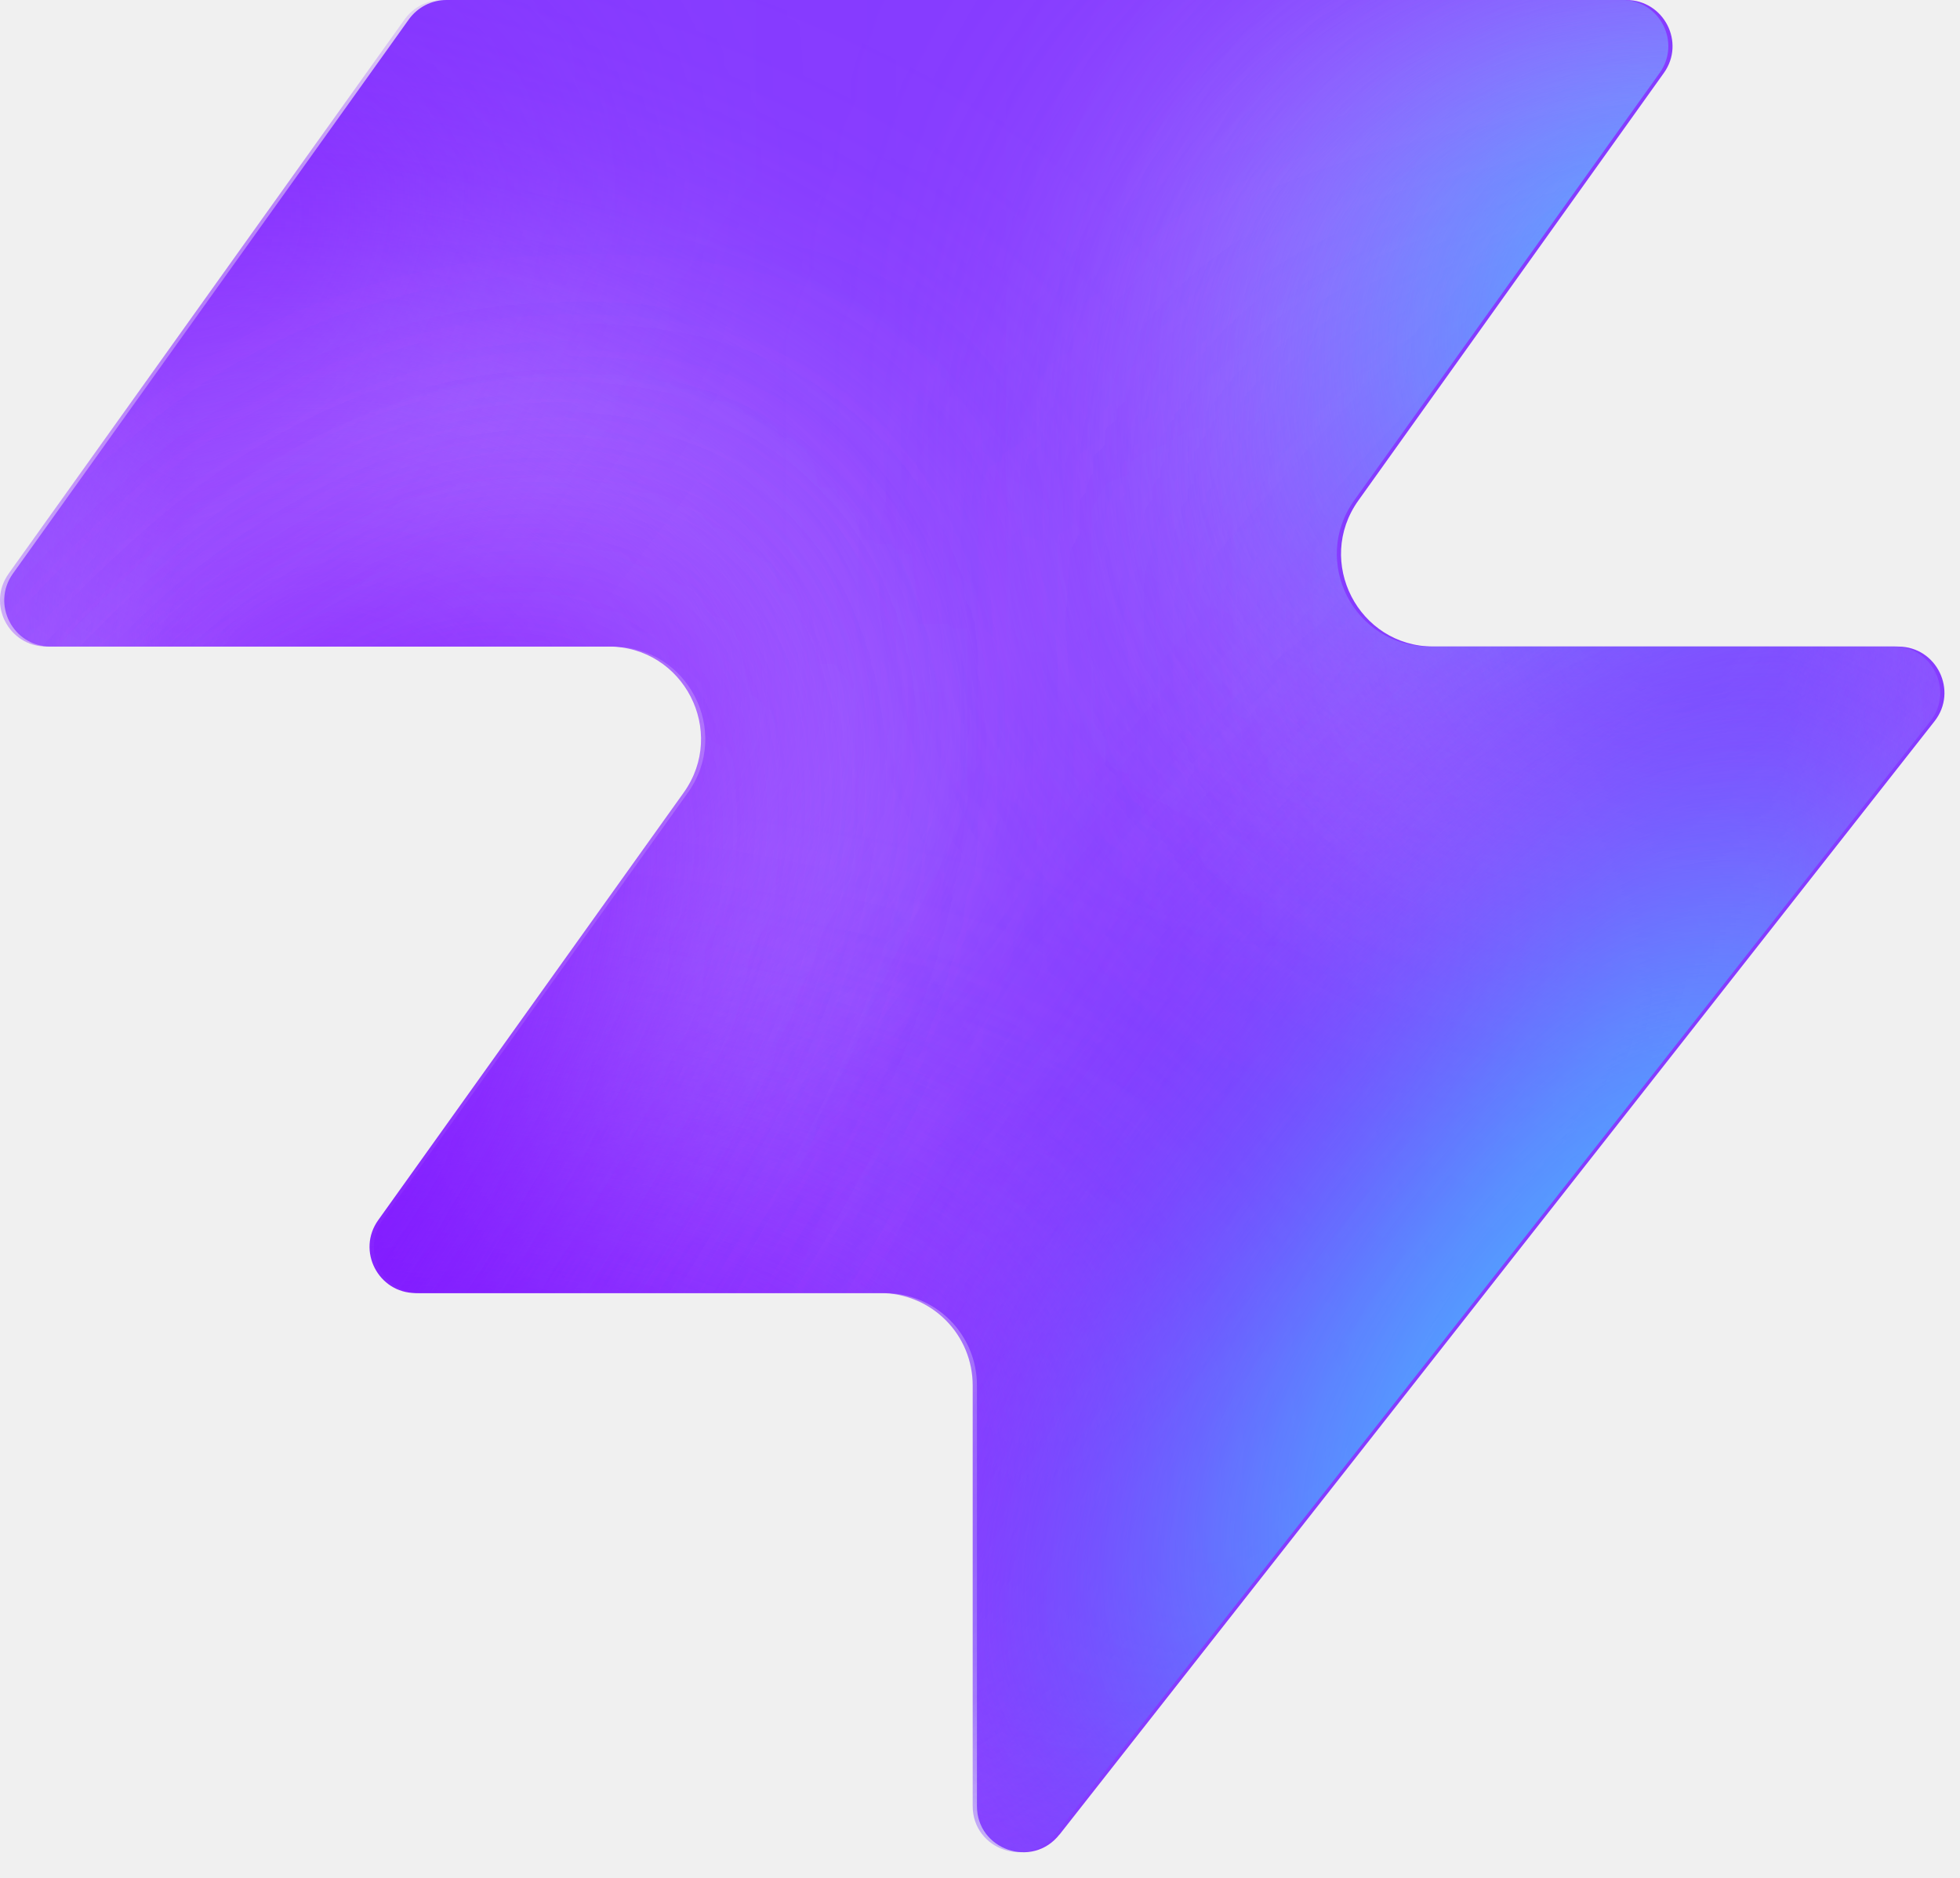
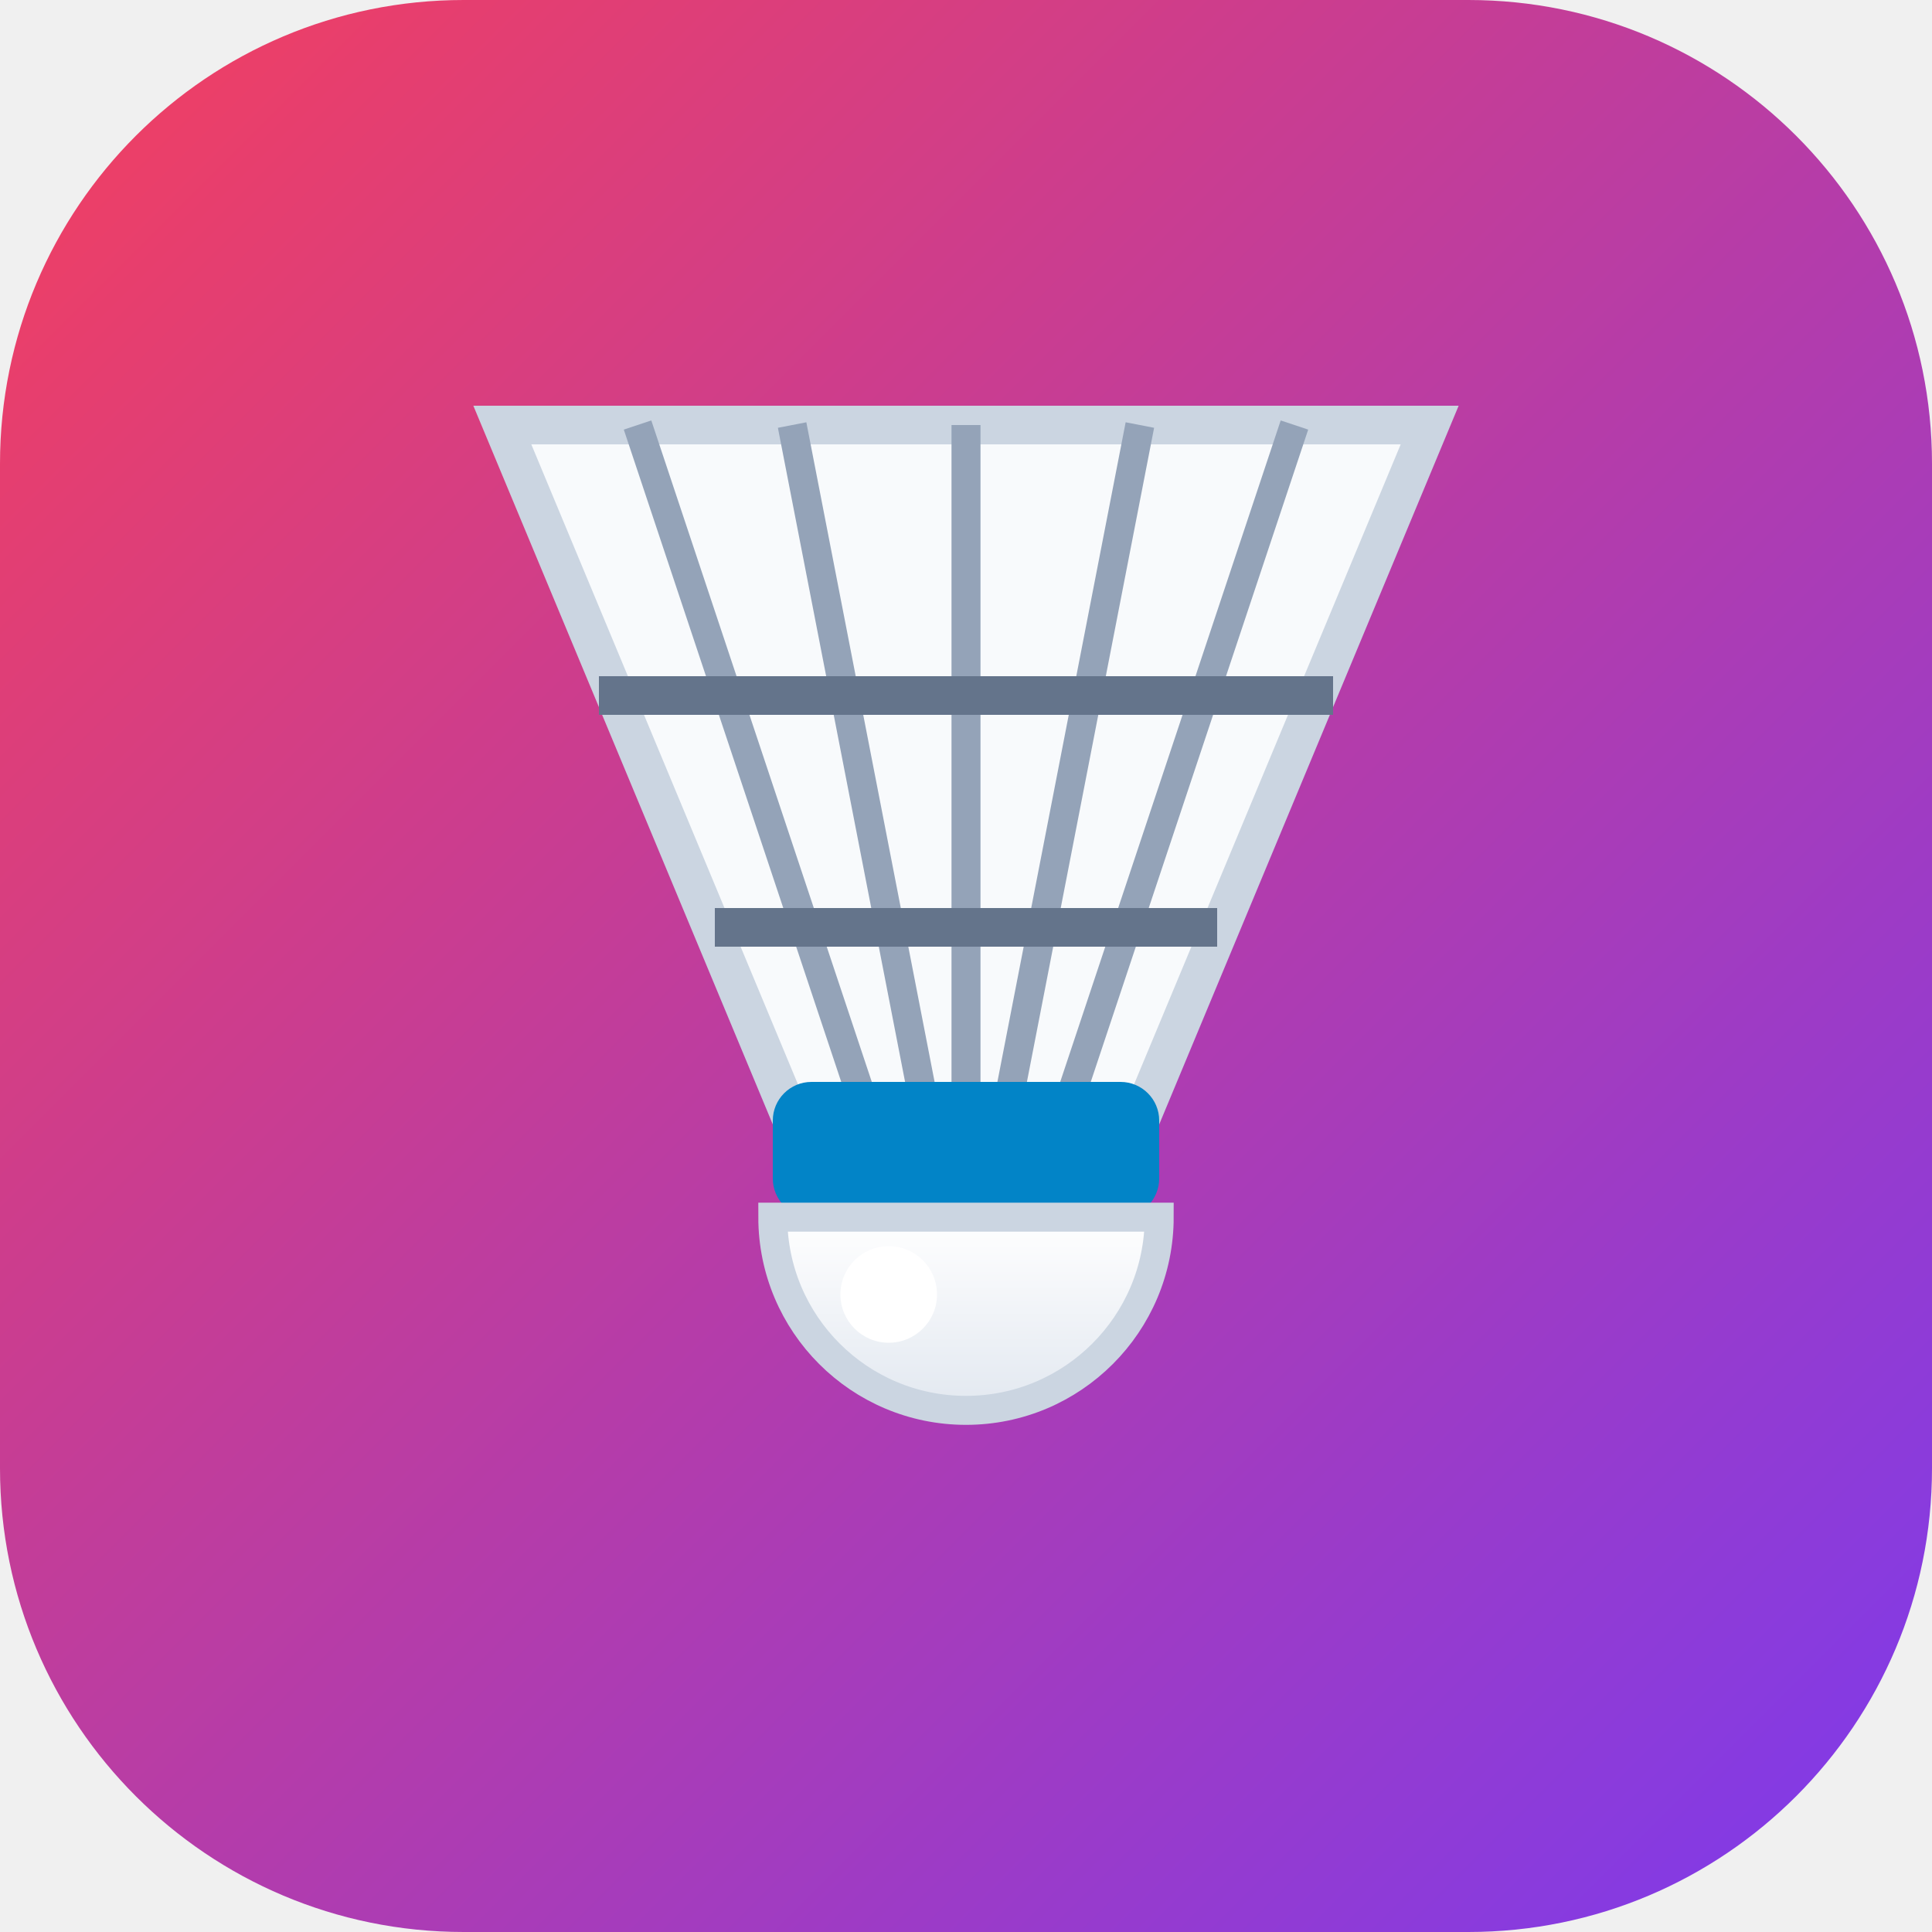
- <svg xmlns="http://www.w3.org/2000/svg" width="48" height="46" fill="none" viewBox="0 0 48 46">
-   <path fill="#863bff" d="M25.946 44.938c-.664.845-2.021.375-2.021-.698V33.937a2.26 2.26 0 0 0-2.262-2.262H10.287c-.92 0-1.456-1.04-.92-1.788l7.48-10.471c1.07-1.497 0-3.578-1.842-3.578H1.237c-.92 0-1.456-1.04-.92-1.788L10.013.474c.214-.297.556-.474.92-.474h28.894c.92 0 1.456 1.04.92 1.788l-7.48 10.471c-1.07 1.498 0 3.579 1.842 3.579h11.377c.943 0 1.473 1.088.89 1.83L25.947 44.94z" style="fill:#863bff;fill:color(display-p3 .525 .23 1);fill-opacity:1" />
-   <mask id="a" width="48" height="46" x="0" y="0" maskUnits="userSpaceOnUse" style="mask-type:alpha">
-     <path fill="#000" d="M25.842 44.938c-.664.844-2.021.375-2.021-.698V33.937a2.26 2.26 0 0 0-2.262-2.262H10.183c-.92 0-1.456-1.04-.92-1.788l7.48-10.471c1.07-1.498 0-3.579-1.842-3.579H1.133c-.92 0-1.456-1.04-.92-1.787L9.91.473c.214-.297.556-.474.92-.474h28.894c.92 0 1.456 1.04.92 1.788l-7.48 10.471c-1.07 1.498 0 3.578 1.842 3.578h11.377c.943 0 1.473 1.088.89 1.832L25.843 44.94z" style="fill:#000;fill-opacity:1" />
-   </mask>
-   <g mask="url(#a)">
-     <g filter="url(#b)">
-       <ellipse cx="5.508" cy="14.704" fill="#ede6ff" rx="5.508" ry="14.704" style="fill:#ede6ff;fill:color(display-p3 .927 .903 1);fill-opacity:1" transform="matrix(.00324 1 1 -.00324 -4.47 31.516)" />
-     </g>
-     <g filter="url(#c)">
-       <ellipse cx="10.399" cy="29.851" fill="#ede6ff" rx="10.399" ry="29.851" style="fill:#ede6ff;fill:color(display-p3 .927 .903 1);fill-opacity:1" transform="matrix(.00324 1 1 -.00324 -39.328 7.883)" />
-     </g>
-     <g filter="url(#d)">
-       <ellipse cx="5.508" cy="30.487" fill="#7e14ff" rx="5.508" ry="30.487" style="fill:#7e14ff;fill:color(display-p3 .492 .077 1);fill-opacity:1" transform="rotate(89.814 -25.913 -14.639)scale(1 -1)" />
-     </g>
-     <g filter="url(#e)">
-       <ellipse cx="5.508" cy="30.599" fill="#7e14ff" rx="5.508" ry="30.599" style="fill:#7e14ff;fill:color(display-p3 .492 .077 1);fill-opacity:1" transform="rotate(89.814 -32.644 -3.334)scale(1 -1)" />
-     </g>
-     <g filter="url(#f)">
-       <ellipse cx="5.508" cy="30.599" fill="#7e14ff" rx="5.508" ry="30.599" style="fill:#7e14ff;fill:color(display-p3 .492 .077 1);fill-opacity:1" transform="matrix(.00324 1 1 -.00324 -34.34 30.47)" />
-     </g>
-     <g filter="url(#g)">
-       <ellipse cx="14.072" cy="22.078" fill="#ede6ff" rx="14.072" ry="22.078" style="fill:#ede6ff;fill:color(display-p3 .927 .903 1);fill-opacity:1" transform="rotate(93.35 24.506 48.493)scale(-1 1)" />
-     </g>
-     <g filter="url(#h)">
-       <ellipse cx="3.47" cy="21.501" fill="#7e14ff" rx="3.47" ry="21.501" style="fill:#7e14ff;fill:color(display-p3 .492 .077 1);fill-opacity:1" transform="rotate(89.009 28.708 47.59)scale(-1 1)" />
-     </g>
-     <g filter="url(#i)">
-       <ellipse cx="3.47" cy="21.501" fill="#7e14ff" rx="3.47" ry="21.501" style="fill:#7e14ff;fill:color(display-p3 .492 .077 1);fill-opacity:1" transform="rotate(89.009 28.708 47.59)scale(-1 1)" />
-     </g>
-     <g filter="url(#j)">
-       <ellipse cx=".387" cy="8.972" fill="#7e14ff" rx="4.407" ry="29.108" style="fill:#7e14ff;fill:color(display-p3 .492 .077 1);fill-opacity:1" transform="rotate(39.51 .387 8.972)" />
-     </g>
-     <g filter="url(#k)">
-       <ellipse cx="47.523" cy="-6.092" fill="#7e14ff" rx="4.407" ry="29.108" style="fill:#7e14ff;fill:color(display-p3 .492 .077 1);fill-opacity:1" transform="rotate(37.892 47.523 -6.092)" />
-     </g>
-     <g filter="url(#l)">
-       <ellipse cx="41.412" cy="6.333" fill="#47bfff" rx="5.971" ry="9.665" style="fill:#47bfff;fill:color(display-p3 .28 .748 1);fill-opacity:1" transform="rotate(37.892 41.412 6.333)" />
-     </g>
-     <g filter="url(#m)">
-       <ellipse cx="-1.879" cy="38.332" fill="#7e14ff" rx="4.407" ry="29.108" style="fill:#7e14ff;fill:color(display-p3 .492 .077 1);fill-opacity:1" transform="rotate(37.892 -1.88 38.332)" />
-     </g>
-     <g filter="url(#n)">
-       <ellipse cx="-1.879" cy="38.332" fill="#7e14ff" rx="4.407" ry="29.108" style="fill:#7e14ff;fill:color(display-p3 .492 .077 1);fill-opacity:1" transform="rotate(37.892 -1.88 38.332)" />
-     </g>
-     <g filter="url(#o)">
-       <ellipse cx="35.651" cy="29.907" fill="#7e14ff" rx="4.407" ry="29.108" style="fill:#7e14ff;fill:color(display-p3 .492 .077 1);fill-opacity:1" transform="rotate(37.892 35.651 29.907)" />
-     </g>
-     <g filter="url(#p)">
-       <ellipse cx="38.418" cy="32.4" fill="#47bfff" rx="5.971" ry="15.297" style="fill:#47bfff;fill:color(display-p3 .28 .748 1);fill-opacity:1" transform="rotate(37.892 38.418 32.4)" />
-     </g>
-   </g>
+ <svg xmlns="http://www.w3.org/2000/svg" viewBox="0 0 100 100">
  <defs>
-     <filter id="b" width="60.045" height="41.654" x="-19.77" y="16.149" color-interpolation-filters="sRGB" filterUnits="userSpaceOnUse">
-       <feFlood flood-opacity="0" result="BackgroundImageFix" />
-       <feBlend in="SourceGraphic" in2="BackgroundImageFix" result="shape" />
-       <feGaussianBlur result="effect1_foregroundBlur_2002_17158" stdDeviation="7.659" />
-     </filter>
-     <filter id="c" width="90.34" height="51.437" x="-54.613" y="-7.533" color-interpolation-filters="sRGB" filterUnits="userSpaceOnUse">
-       <feFlood flood-opacity="0" result="BackgroundImageFix" />
-       <feBlend in="SourceGraphic" in2="BackgroundImageFix" result="shape" />
-       <feGaussianBlur result="effect1_foregroundBlur_2002_17158" stdDeviation="7.659" />
-     </filter>
-     <filter id="d" width="79.355" height="29.4" x="-49.64" y="2.03" color-interpolation-filters="sRGB" filterUnits="userSpaceOnUse">
-       <feFlood flood-opacity="0" result="BackgroundImageFix" />
-       <feBlend in="SourceGraphic" in2="BackgroundImageFix" result="shape" />
-       <feGaussianBlur result="effect1_foregroundBlur_2002_17158" stdDeviation="4.596" />
-     </filter>
-     <filter id="e" width="79.579" height="29.4" x="-45.045" y="20.029" color-interpolation-filters="sRGB" filterUnits="userSpaceOnUse">
-       <feFlood flood-opacity="0" result="BackgroundImageFix" />
-       <feBlend in="SourceGraphic" in2="BackgroundImageFix" result="shape" />
-       <feGaussianBlur result="effect1_foregroundBlur_2002_17158" stdDeviation="4.596" />
-     </filter>
-     <filter id="f" width="79.579" height="29.4" x="-43.513" y="21.178" color-interpolation-filters="sRGB" filterUnits="userSpaceOnUse">
-       <feFlood flood-opacity="0" result="BackgroundImageFix" />
-       <feBlend in="SourceGraphic" in2="BackgroundImageFix" result="shape" />
-       <feGaussianBlur result="effect1_foregroundBlur_2002_17158" stdDeviation="4.596" />
-     </filter>
-     <filter id="g" width="74.749" height="58.852" x="15.756" y="-17.901" color-interpolation-filters="sRGB" filterUnits="userSpaceOnUse">
-       <feFlood flood-opacity="0" result="BackgroundImageFix" />
-       <feBlend in="SourceGraphic" in2="BackgroundImageFix" result="shape" />
-       <feGaussianBlur result="effect1_foregroundBlur_2002_17158" stdDeviation="7.659" />
-     </filter>
-     <filter id="h" width="61.377" height="25.362" x="23.548" y="2.284" color-interpolation-filters="sRGB" filterUnits="userSpaceOnUse">
-       <feFlood flood-opacity="0" result="BackgroundImageFix" />
-       <feBlend in="SourceGraphic" in2="BackgroundImageFix" result="shape" />
-       <feGaussianBlur result="effect1_foregroundBlur_2002_17158" stdDeviation="4.596" />
-     </filter>
-     <filter id="i" width="61.377" height="25.362" x="23.548" y="2.284" color-interpolation-filters="sRGB" filterUnits="userSpaceOnUse">
-       <feFlood flood-opacity="0" result="BackgroundImageFix" />
-       <feBlend in="SourceGraphic" in2="BackgroundImageFix" result="shape" />
-       <feGaussianBlur result="effect1_foregroundBlur_2002_17158" stdDeviation="4.596" />
-     </filter>
-     <filter id="j" width="56.045" height="63.649" x="-27.636" y="-22.853" color-interpolation-filters="sRGB" filterUnits="userSpaceOnUse">
-       <feFlood flood-opacity="0" result="BackgroundImageFix" />
-       <feBlend in="SourceGraphic" in2="BackgroundImageFix" result="shape" />
-       <feGaussianBlur result="effect1_foregroundBlur_2002_17158" stdDeviation="4.596" />
-     </filter>
-     <filter id="k" width="54.814" height="64.646" x="20.116" y="-38.415" color-interpolation-filters="sRGB" filterUnits="userSpaceOnUse">
-       <feFlood flood-opacity="0" result="BackgroundImageFix" />
-       <feBlend in="SourceGraphic" in2="BackgroundImageFix" result="shape" />
-       <feGaussianBlur result="effect1_foregroundBlur_2002_17158" stdDeviation="4.596" />
-     </filter>
-     <filter id="l" width="33.541" height="35.313" x="24.641" y="-11.323" color-interpolation-filters="sRGB" filterUnits="userSpaceOnUse">
-       <feFlood flood-opacity="0" result="BackgroundImageFix" />
-       <feBlend in="SourceGraphic" in2="BackgroundImageFix" result="shape" />
-       <feGaussianBlur result="effect1_foregroundBlur_2002_17158" stdDeviation="4.596" />
-     </filter>
-     <filter id="m" width="54.814" height="64.646" x="-29.286" y="6.009" color-interpolation-filters="sRGB" filterUnits="userSpaceOnUse">
-       <feFlood flood-opacity="0" result="BackgroundImageFix" />
-       <feBlend in="SourceGraphic" in2="BackgroundImageFix" result="shape" />
-       <feGaussianBlur result="effect1_foregroundBlur_2002_17158" stdDeviation="4.596" />
-     </filter>
-     <filter id="n" width="54.814" height="64.646" x="-29.286" y="6.009" color-interpolation-filters="sRGB" filterUnits="userSpaceOnUse">
-       <feFlood flood-opacity="0" result="BackgroundImageFix" />
-       <feBlend in="SourceGraphic" in2="BackgroundImageFix" result="shape" />
-       <feGaussianBlur result="effect1_foregroundBlur_2002_17158" stdDeviation="4.596" />
-     </filter>
-     <filter id="o" width="54.814" height="64.646" x="8.244" y="-2.416" color-interpolation-filters="sRGB" filterUnits="userSpaceOnUse">
-       <feFlood flood-opacity="0" result="BackgroundImageFix" />
-       <feBlend in="SourceGraphic" in2="BackgroundImageFix" result="shape" />
-       <feGaussianBlur result="effect1_foregroundBlur_2002_17158" stdDeviation="4.596" />
-     </filter>
-     <filter id="p" width="39.409" height="43.623" x="18.713" y="10.588" color-interpolation-filters="sRGB" filterUnits="userSpaceOnUse">
-       <feFlood flood-opacity="0" result="BackgroundImageFix" />
-       <feBlend in="SourceGraphic" in2="BackgroundImageFix" result="shape" />
-       <feGaussianBlur result="effect1_foregroundBlur_2002_17158" stdDeviation="4.596" />
-     </filter>
+     <linearGradient id="bg" x1="0" y1="0" x2="100" y2="100" gradientUnits="userSpaceOnUse">
+       <stop offset="0%" stop-color="#f43f5e" />
+       <stop offset="100%" stop-color="#7c3aed" />
+     </linearGradient>
+     <linearGradient id="cork" x1="0" y1="0" x2="0" y2="100%">
+       <stop offset="0%" stop-color="#ffffff" />
+       <stop offset="100%" stop-color="#e2e8f0" />
+     </linearGradient>
  </defs>
+   <rect width="100" height="100" rx="24" fill="url(#bg)" />
+   <polygon points="26,22 74,22 59,58 41,58" fill="#f8fafc" stroke="#cbd5e1" stroke-width="2" />
+   <line x1="33" y1="22" x2="45" y2="58" stroke="#94a3b8" stroke-width="1.5" />
+   <line x1="41" y1="22" x2="48" y2="58" stroke="#94a3b8" stroke-width="1.5" />
+   <line x1="50" y1="22" x2="50" y2="58" stroke="#94a3b8" stroke-width="1.5" />
+   <line x1="59" y1="22" x2="52" y2="58" stroke="#94a3b8" stroke-width="1.5" />
+   <line x1="67" y1="22" x2="55" y2="58" stroke="#94a3b8" stroke-width="1.5" />
+   <line x1="31" y1="36" x2="69" y2="36" stroke="#64748b" stroke-width="2" />
+   <line x1="37" y1="48" x2="63" y2="48" stroke="#64748b" stroke-width="2" />
+   <rect x="40" y="56" width="20" height="7" rx="2" fill="#0284c7" />
+   <path d="M 40,63 A 10,10 0 0 0 60,63 Z" fill="url(#cork)" stroke="#cbd5e1" stroke-width="1.5" />
+   <circle cx="46" cy="67" r="2.5" fill="#ffffff" />
</svg>
